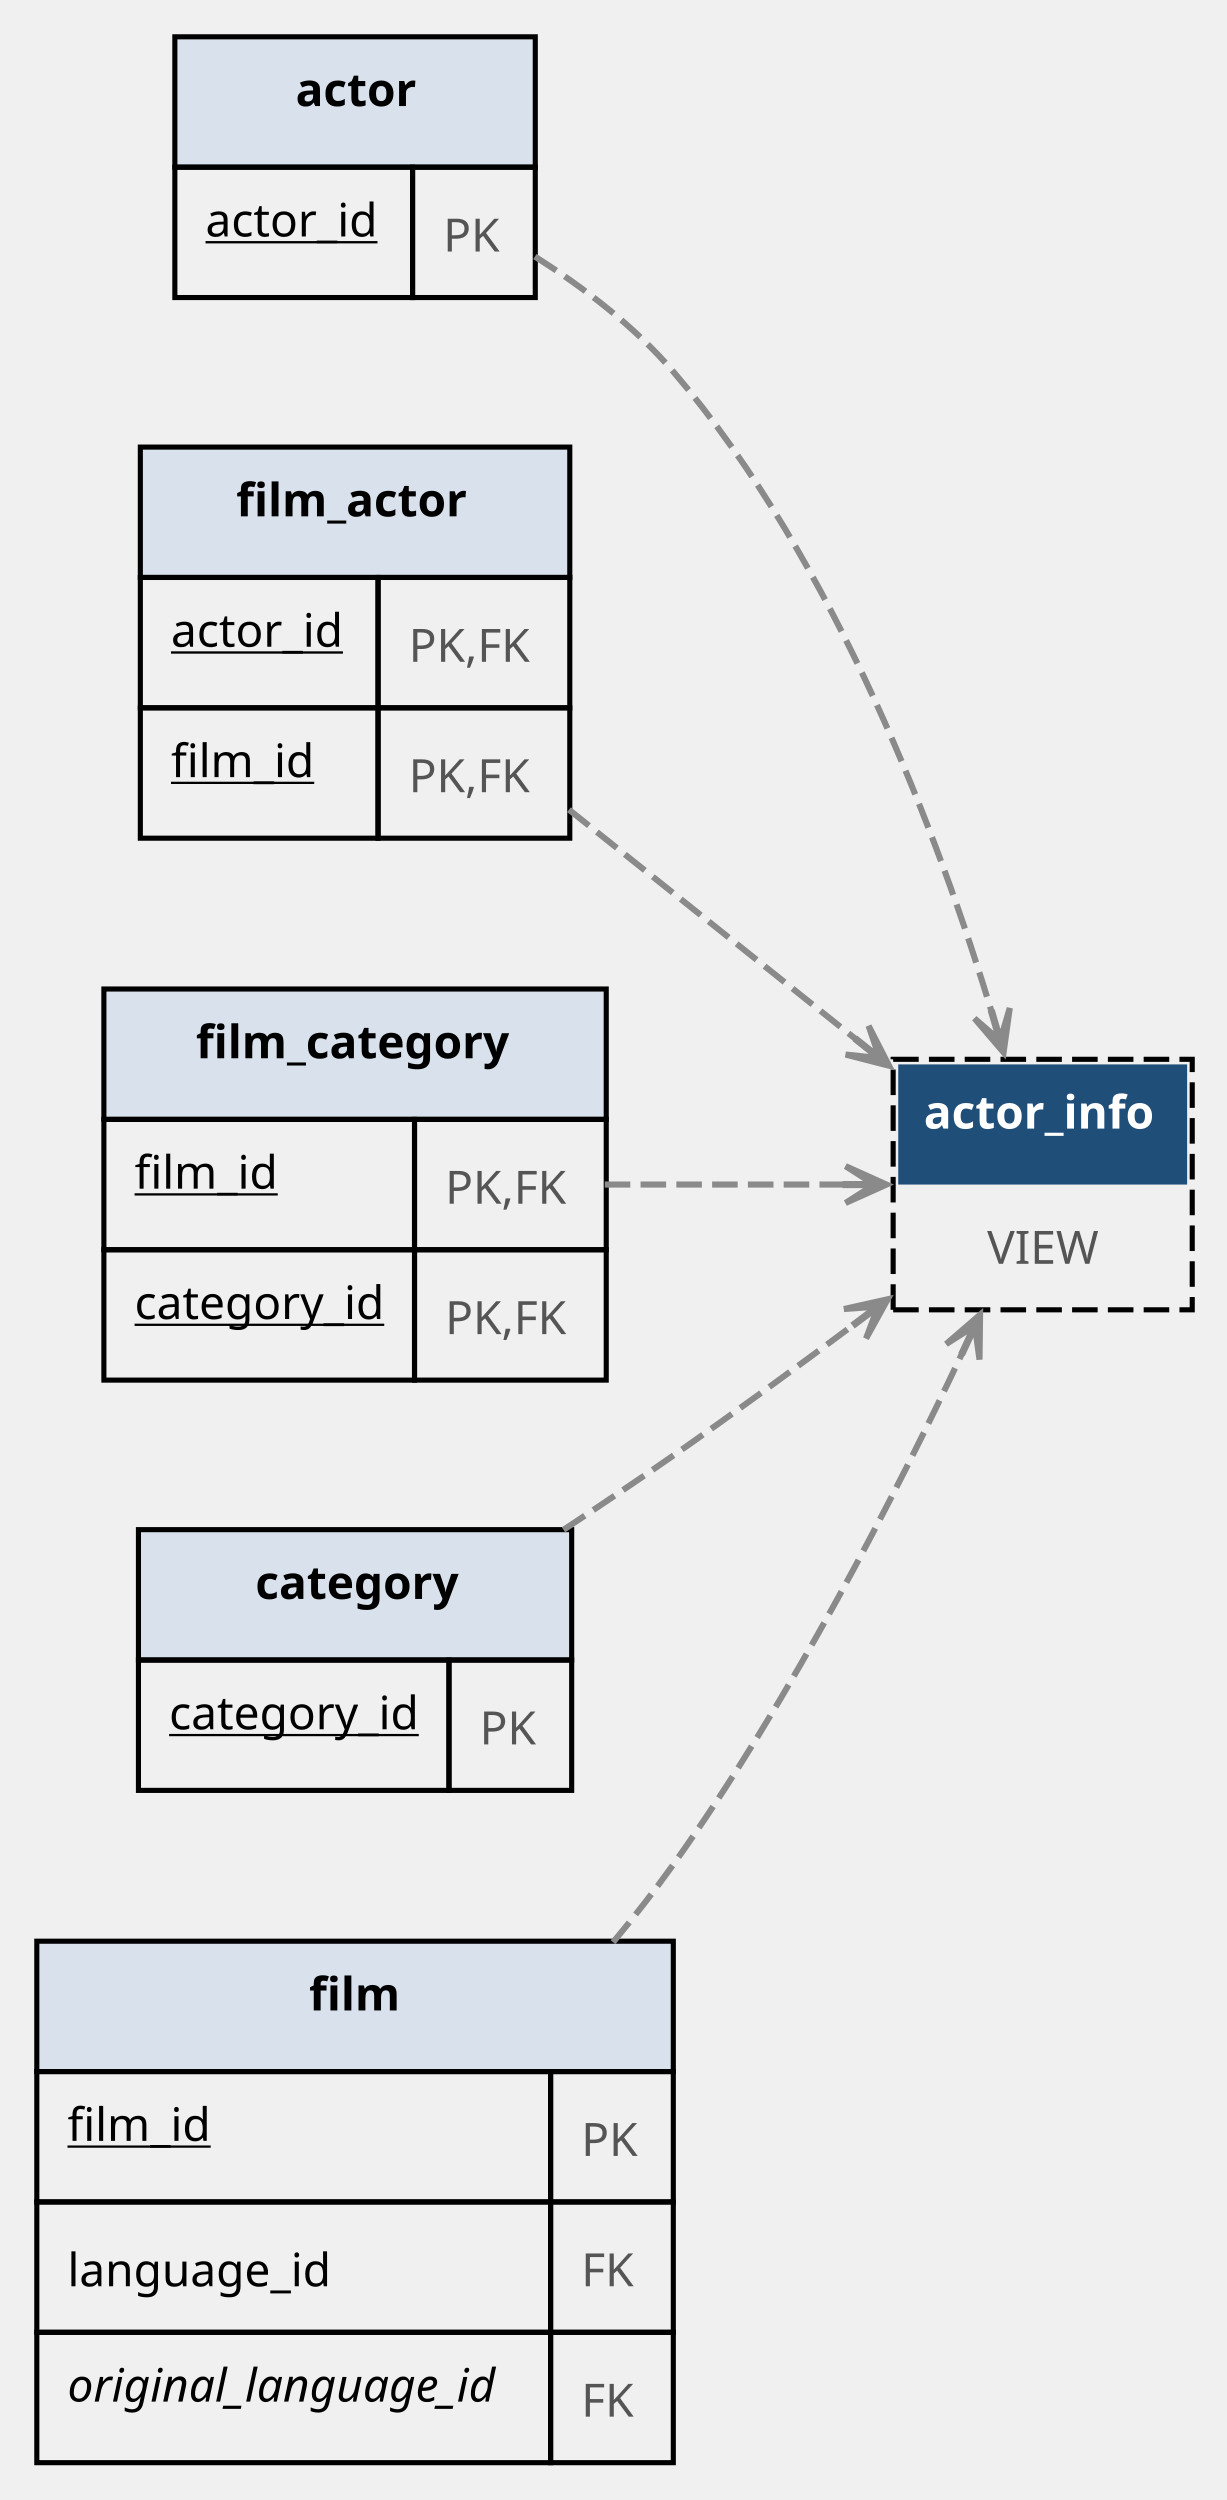
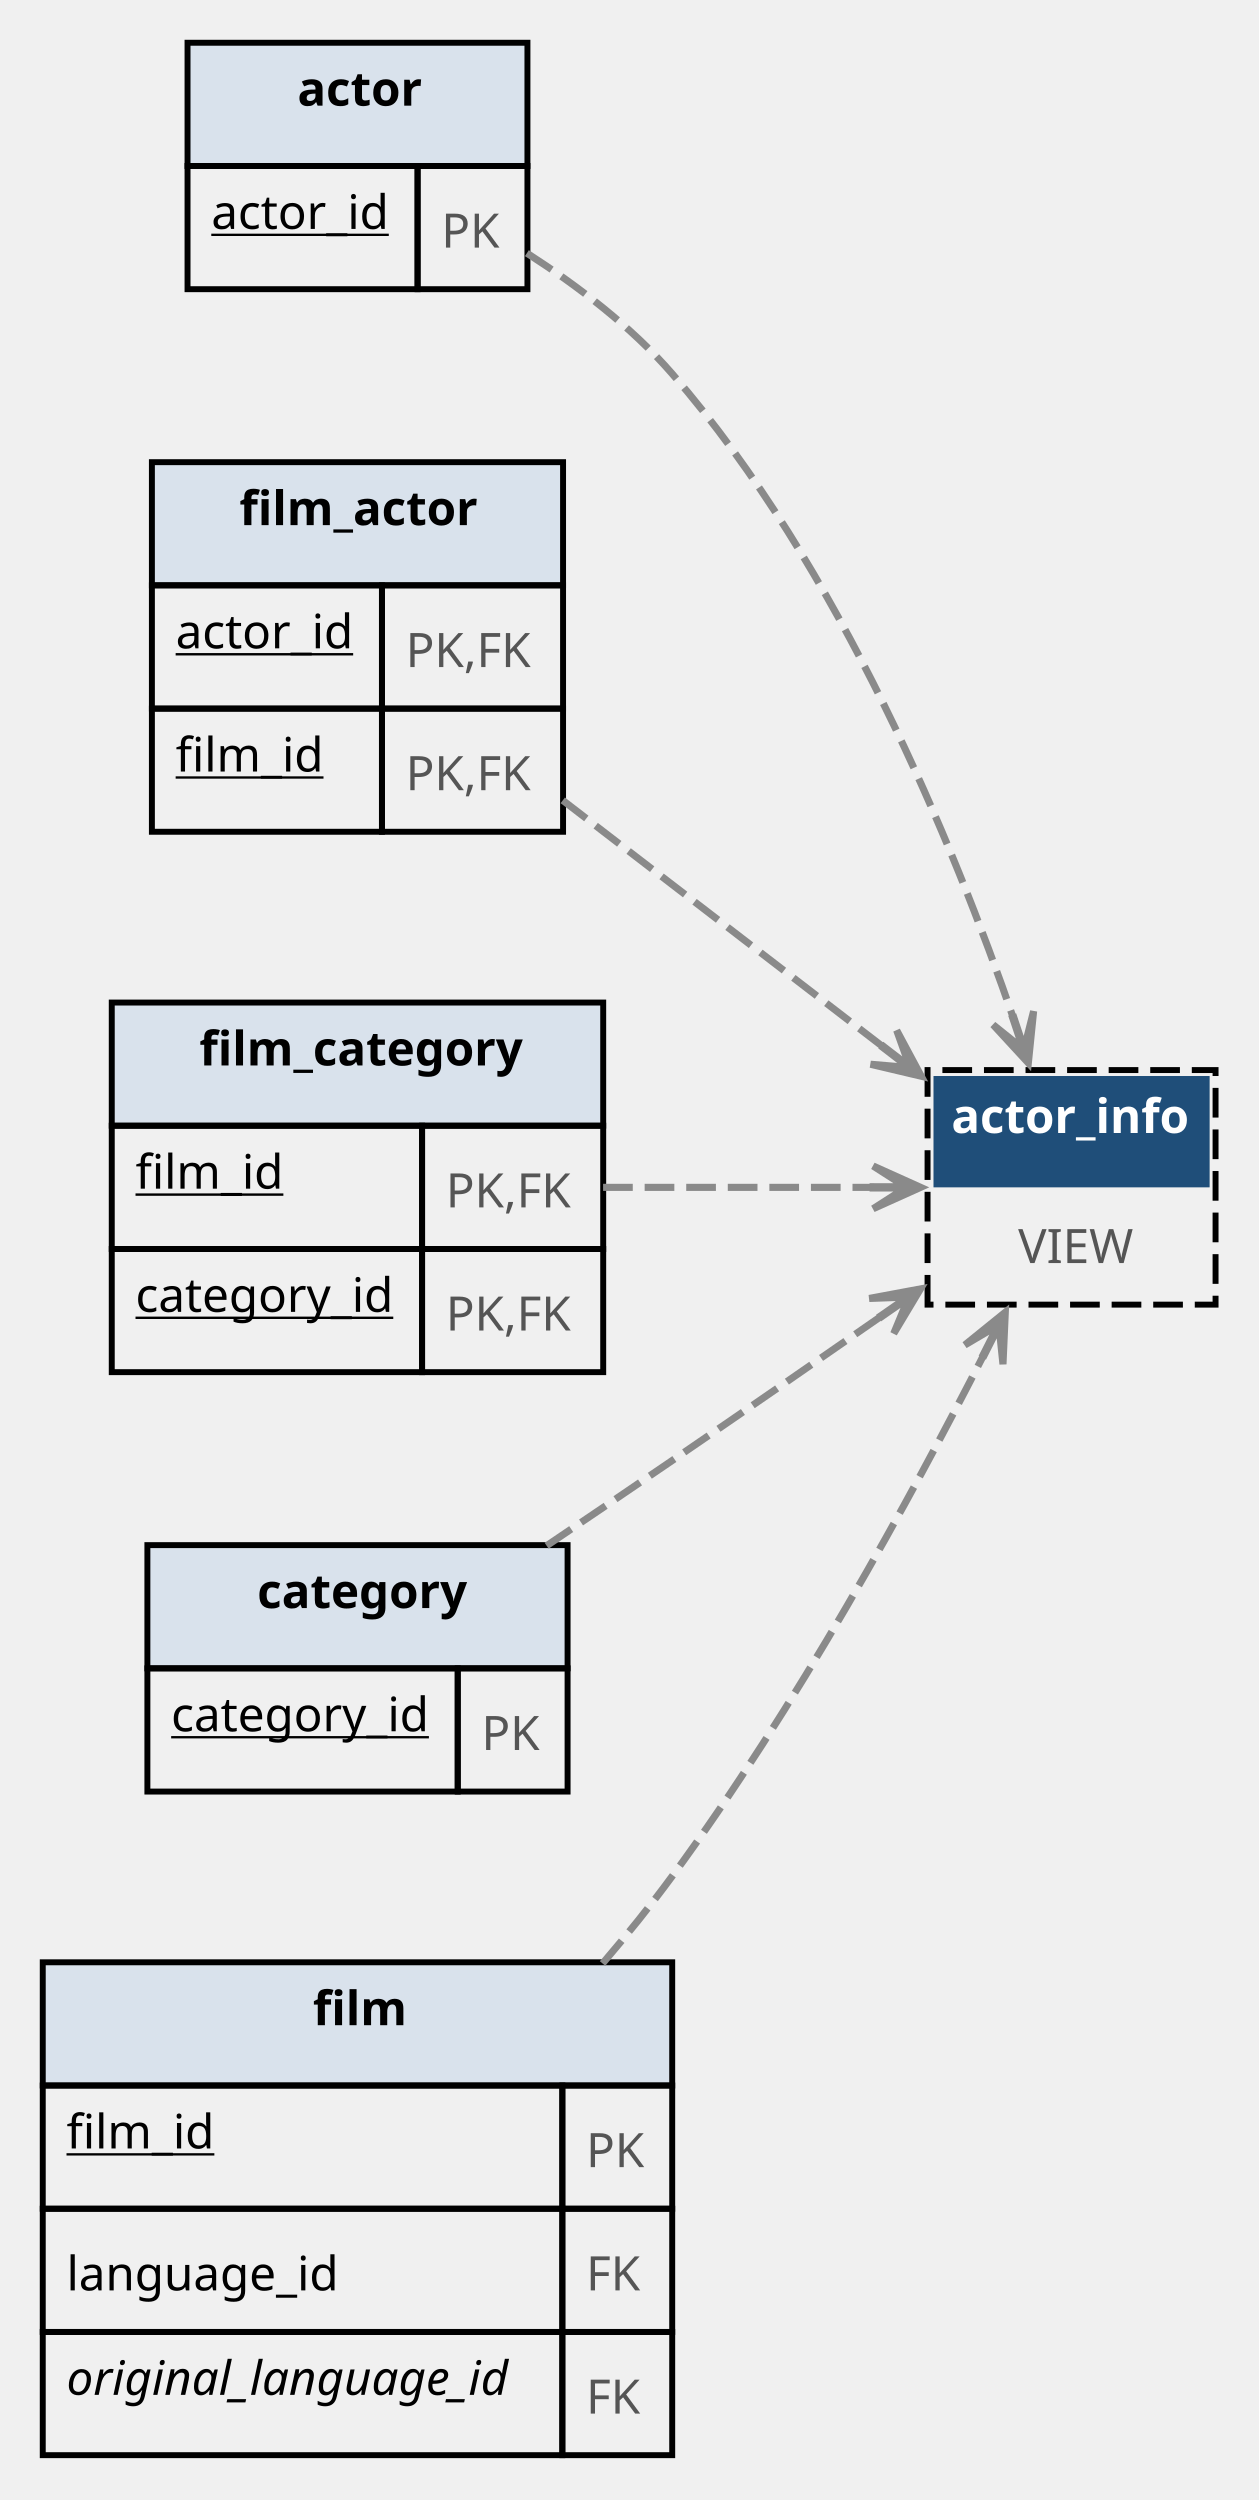
- <svg xmlns="http://www.w3.org/2000/svg" width="240pt" height="489pt" viewBox="0.00 0.00 240.00 489.00">
-   <g id="graph0" class="graph" transform="scale(1 1) rotate(0) translate(7.2 481.7)">
+ <svg xmlns="http://www.w3.org/2000/svg" width="212pt" height="421pt" viewBox="0.00 0.00 212.00 421.00">
+   <g id="graph0" class="graph" transform="scale(1 1) rotate(0) translate(7.2 413.45)">
    <g id="node1" class="node">
-       <polygon fill="none" stroke="#000000" stroke-dasharray="5,2" points="167.5,-225.5 167.5,-274.5 226,-274.5 226,-225.5 167.5,-225.5" />
-       <polygon fill="#1f4e79" stroke="none" stroke-dasharray="5,2" points="168.5,-250 168.5,-273.5 225,-273.5 225,-250 168.5,-250" />
-       <text xml:space="preserve" text-anchor="start" x="173.5" y="-260.95" font-family="Noto Sans KR" font-weight="bold" font-size="9.00" fill="#ffffff">actor_info</text>
-       <text xml:space="preserve" text-anchor="start" x="185.88" y="-234.5" font-family="Noto Sans KR" font-size="9.00" fill="#555555">VIEW</text>
+       <polygon fill="none" stroke="#000000" stroke-dasharray="5,2" points="149,-193.75 149,-233.25 197.5,-233.25 197.5,-193.75 149,-193.75" />
+       <polygon fill="#1f4e79" stroke="none" stroke-dasharray="5,2" points="150,-213.5 150,-232.25 196.5,-232.25 196.5,-213.5 150,-213.5" />
+       <text xml:space="preserve" text-anchor="start" x="153" y="-222.65" font-family="Noto Sans KR" font-weight="bold" font-size="8.00" fill="#ffffff">actor_info</text>
+       <text xml:space="preserve" text-anchor="start" x="164.25" y="-200.75" font-family="Noto Sans KR" font-size="8.00" fill="#555555">VIEW</text>
    </g>
    <g id="node2" class="node">
-       <polygon fill="#d9e2ec" stroke="none" points="27,-449 27,-474.5 97.5,-474.5 97.5,-449 27,-449" />
-       <polygon fill="none" stroke="#000000" points="27,-449 27,-474.5 97.5,-474.5 97.5,-449 27,-449" />
-       <text xml:space="preserve" text-anchor="start" x="50.62" y="-460.95" font-family="Noto Sans KR" font-weight="bold" font-size="9.00" fill="#000000">actor</text>
-       <polygon fill="none" stroke="#000000" points="27,-423.5 27,-449 73.5,-449 73.5,-423.5 27,-423.5" />
-       <text xml:space="preserve" text-anchor="start" x="33" y="-435.45" font-family="Noto Sans KR" text-decoration="underline" font-size="9.00">actor_id</text>
-       <polygon fill="none" stroke="#000000" points="73.5,-423.5 73.5,-449 97.5,-449 97.5,-423.5 73.5,-423.5" />
-       <text xml:space="preserve" text-anchor="start" x="79.5" y="-432.5" font-family="Noto Sans KR" font-size="9.00" fill="#555555">PK</text>
+       <polygon fill="#d9e2ec" stroke="none" points="24.38,-385.5 24.38,-406.25 81.62,-406.25 81.62,-385.5 24.38,-385.5" />
+       <polygon fill="none" stroke="#000000" points="24.38,-385.5 24.38,-406.25 81.62,-406.25 81.62,-385.5 24.38,-385.5" />
+       <text xml:space="preserve" text-anchor="start" x="42.88" y="-395.65" font-family="Noto Sans KR" font-weight="bold" font-size="8.00" fill="#000000">actor</text>
+       <polygon fill="none" stroke="#000000" points="24.38,-364.75 24.38,-385.5 63.12,-385.5 63.12,-364.75 24.38,-364.75" />
+       <text xml:space="preserve" text-anchor="start" x="28.38" y="-374.9" font-family="Noto Sans KR" text-decoration="underline" font-size="8.00">actor_id</text>
+       <polygon fill="none" stroke="#000000" points="63.12,-364.75 63.12,-385.5 81.62,-385.5 81.62,-364.75 63.12,-364.75" />
+       <text xml:space="preserve" text-anchor="start" x="67.12" y="-371.75" font-family="Noto Sans KR" font-size="8.00" fill="#555555">PK</text>
    </g>
    <g id="edge1" class="edge">
-       <path fill="none" stroke="#8a8a8a" stroke-width="1.2" stroke-dasharray="5,2" d="M97.43,-431.52C107.09,-425.38 116.99,-417.79 124.5,-409 156.42,-371.62 176.52,-317.64 186.95,-283.19" />
-       <polygon fill="#8a8a8a" stroke="#8a8a8a" stroke-width="1.2" points="189.1,-275.85 190.31,-284.54 188.48,-278.31 186.95,-283.55 186.85,-283.53 186.75,-283.5 188.29,-278.26 183.4,-282.51 189.1,-275.85" />
+       <path fill="none" stroke="#8a8a8a" stroke-width="1.2" stroke-dasharray="5,2" d="M81.53,-370.82C90.13,-365.29 99.16,-358.39 106,-350.5 134.24,-317.94 153.39,-271.25 163.57,-241.66" />
+       <polygon fill="#8a8a8a" stroke="#8a8a8a" stroke-width="1.2" points="165.97,-234.44 166.86,-243.17 165.27,-236.88 163.54,-242.06 163.44,-242.03 163.35,-242 165.08,-236.82 160.03,-240.89 165.97,-234.44" />
    </g>
    <g id="node3" class="node">
-       <polygon fill="#d9e2ec" stroke="none" points="20.25,-368.75 20.25,-394.25 104.25,-394.25 104.25,-368.75 20.25,-368.75" />
-       <polygon fill="none" stroke="#000000" points="20.25,-368.75 20.25,-394.25 104.25,-394.25 104.25,-368.75 20.25,-368.75" />
-       <text xml:space="preserve" text-anchor="start" x="39" y="-380.7" font-family="Noto Sans KR" font-weight="bold" font-size="9.00" fill="#000000">film_actor</text>
-       <polygon fill="none" stroke="#000000" points="20.25,-343.25 20.25,-368.75 66.75,-368.75 66.75,-343.25 20.25,-343.25" />
-       <text xml:space="preserve" text-anchor="start" x="26.25" y="-355.2" font-family="Noto Sans KR" text-decoration="underline" font-size="9.00">actor_id</text>
-       <polygon fill="none" stroke="#000000" points="66.75,-343.25 66.75,-368.75 104.25,-368.75 104.25,-343.25 66.75,-343.25" />
-       <text xml:space="preserve" text-anchor="start" x="72.75" y="-352.25" font-family="Noto Sans KR" font-size="9.00" fill="#555555">PK,FK</text>
-       <polygon fill="none" stroke="#000000" points="20.25,-317.75 20.25,-343.25 66.75,-343.25 66.75,-317.75 20.25,-317.75" />
-       <text xml:space="preserve" text-anchor="start" x="26.25" y="-329.7" font-family="Noto Sans KR" text-decoration="underline" font-size="9.00">film_id</text>
-       <polygon fill="none" stroke="#000000" points="66.75,-317.75 66.75,-343.25 104.25,-343.25 104.25,-317.75 66.75,-317.75" />
-       <text xml:space="preserve" text-anchor="start" x="72.75" y="-326.75" font-family="Noto Sans KR" font-size="9.00" fill="#555555">PK,FK</text>
+       <polygon fill="#d9e2ec" stroke="none" points="18.38,-314.88 18.38,-335.62 87.62,-335.62 87.62,-314.88 18.38,-314.88" />
+       <polygon fill="none" stroke="#000000" points="18.38,-314.88 18.38,-335.62 87.62,-335.62 87.62,-314.88 18.38,-314.88" />
+       <text xml:space="preserve" text-anchor="start" x="33.12" y="-325.02" font-family="Noto Sans KR" font-weight="bold" font-size="8.00" fill="#000000">film_actor</text>
+       <polygon fill="none" stroke="#000000" points="18.38,-294.12 18.38,-314.88 57.12,-314.88 57.12,-294.12 18.38,-294.12" />
+       <text xml:space="preserve" text-anchor="start" x="22.38" y="-304.27" font-family="Noto Sans KR" text-decoration="underline" font-size="8.00">actor_id</text>
+       <polygon fill="none" stroke="#000000" points="57.12,-294.12 57.12,-314.88 87.62,-314.88 87.62,-294.12 57.12,-294.12" />
+       <text xml:space="preserve" text-anchor="start" x="61.12" y="-301.12" font-family="Noto Sans KR" font-size="8.00" fill="#555555">PK,FK</text>
+       <polygon fill="none" stroke="#000000" points="18.38,-273.38 18.38,-294.12 57.12,-294.12 57.12,-273.38 18.38,-273.38" />
+       <text xml:space="preserve" text-anchor="start" x="22.38" y="-283.52" font-family="Noto Sans KR" text-decoration="underline" font-size="8.00">film_id</text>
+       <polygon fill="none" stroke="#000000" points="57.12,-273.38 57.12,-294.12 87.62,-294.12 87.62,-273.38 57.12,-273.38" />
+       <text xml:space="preserve" text-anchor="start" x="61.12" y="-280.38" font-family="Noto Sans KR" font-size="8.00" fill="#555555">PK,FK</text>
    </g>
    <g id="edge2" class="edge">
-       <path fill="none" stroke="#8a8a8a" stroke-width="1.2" stroke-dasharray="5,2" d="M104.09,-323.33C122.18,-308.85 143.26,-291.99 160.64,-278.09" />
-       <polygon fill="#8a8a8a" stroke="#8a8a8a" stroke-width="1.2" points="166.7,-273.24 162.7,-281.05 164.78,-274.9 160.52,-278.32 160.45,-278.24 160.39,-278.16 164.66,-274.75 158.2,-275.43 166.7,-273.24" />
+       <path fill="none" stroke="#8a8a8a" stroke-width="1.2" stroke-dasharray="5,2" d="M87.57,-278.67C104.62,-265.54 125.19,-249.72 141.78,-236.95" />
+       <polygon fill="#8a8a8a" stroke="#8a8a8a" stroke-width="1.2" points="147.94,-232.21 143.8,-239.94 145.99,-233.83 141.66,-237.17 141.6,-237.09 141.54,-237.01 145.87,-233.68 139.4,-234.23 147.94,-232.21" />
    </g>
    <g id="node4" class="node">
-       <polygon fill="#d9e2ec" stroke="none" points="13.12,-262.75 13.12,-288.25 111.38,-288.25 111.38,-262.75 13.12,-262.75" />
-       <polygon fill="none" stroke="#000000" points="13.12,-262.75 13.12,-288.25 111.38,-288.25 111.38,-262.75 13.12,-262.75" />
-       <text xml:space="preserve" text-anchor="start" x="31.12" y="-274.7" font-family="Noto Sans KR" font-weight="bold" font-size="9.00" fill="#000000">film_category</text>
-       <polygon fill="none" stroke="#000000" points="13.12,-237.25 13.12,-262.75 73.88,-262.75 73.88,-237.25 13.12,-237.25" />
-       <text xml:space="preserve" text-anchor="start" x="19.12" y="-249.2" font-family="Noto Sans KR" text-decoration="underline" font-size="9.00">film_id</text>
-       <polygon fill="none" stroke="#000000" points="73.88,-237.25 73.88,-262.75 111.38,-262.75 111.38,-237.25 73.88,-237.25" />
-       <text xml:space="preserve" text-anchor="start" x="79.88" y="-246.25" font-family="Noto Sans KR" font-size="9.00" fill="#555555">PK,FK</text>
-       <polygon fill="none" stroke="#000000" points="13.12,-211.75 13.12,-237.25 73.88,-237.25 73.88,-211.75 13.12,-211.75" />
-       <text xml:space="preserve" text-anchor="start" x="19.12" y="-223.7" font-family="Noto Sans KR" text-decoration="underline" font-size="9.00">category_id</text>
-       <polygon fill="none" stroke="#000000" points="73.88,-211.75 73.88,-237.25 111.38,-237.25 111.38,-211.75 73.88,-211.75" />
-       <text xml:space="preserve" text-anchor="start" x="79.88" y="-220.75" font-family="Noto Sans KR" font-size="9.00" fill="#555555">PK,FK</text>
+       <polygon fill="#d9e2ec" stroke="none" points="11.62,-223.88 11.62,-244.62 94.38,-244.62 94.38,-223.88 11.62,-223.88" />
+       <polygon fill="none" stroke="#000000" points="11.62,-223.88 11.62,-244.62 94.38,-244.62 94.38,-223.88 11.62,-223.88" />
+       <text xml:space="preserve" text-anchor="start" x="26.38" y="-234.03" font-family="Noto Sans KR" font-weight="bold" font-size="8.00" fill="#000000">film_category</text>
+       <polygon fill="none" stroke="#000000" points="11.62,-203.12 11.62,-223.88 63.88,-223.88 63.88,-203.12 11.62,-203.12" />
+       <text xml:space="preserve" text-anchor="start" x="15.62" y="-213.28" font-family="Noto Sans KR" text-decoration="underline" font-size="8.00">film_id</text>
+       <polygon fill="none" stroke="#000000" points="63.88,-203.12 63.88,-223.88 94.38,-223.88 94.38,-203.12 63.88,-203.12" />
+       <text xml:space="preserve" text-anchor="start" x="67.88" y="-210.12" font-family="Noto Sans KR" font-size="8.00" fill="#555555">PK,FK</text>
+       <polygon fill="none" stroke="#000000" points="11.62,-182.38 11.62,-203.12 63.88,-203.12 63.88,-182.38 11.62,-182.38" />
+       <text xml:space="preserve" text-anchor="start" x="15.62" y="-192.53" font-family="Noto Sans KR" text-decoration="underline" font-size="8.00">category_id</text>
+       <polygon fill="none" stroke="#000000" points="63.88,-182.38 63.88,-203.12 94.38,-203.12 94.38,-182.38 63.88,-182.38" />
+       <text xml:space="preserve" text-anchor="start" x="67.88" y="-189.38" font-family="Noto Sans KR" font-size="8.00" fill="#555555">PK,FK</text>
    </g>
    <g id="edge3" class="edge">
-       <path fill="none" stroke="#8a8a8a" stroke-width="1.2" stroke-dasharray="5,2" d="M111.09,-250C126.65,-250 143.69,-250 158.38,-250" />
-       <polygon fill="#8a8a8a" stroke="#8a8a8a" stroke-width="1.2" points="166.19,-250 158.19,-253.6 163.65,-250.1 158.19,-250.1 158.19,-250 158.19,-249.9 163.65,-249.9 158.19,-246.4 166.19,-250" />
+       <path fill="none" stroke="#8a8a8a" stroke-width="1.2" stroke-dasharray="5,2" d="M94.36,-213.5C109.26,-213.5 125.93,-213.5 140.01,-213.5" />
+       <polygon fill="#8a8a8a" stroke="#8a8a8a" stroke-width="1.2" points="147.83,-213.5 139.83,-217.1 145.29,-213.6 139.83,-213.6 139.83,-213.5 139.83,-213.4 145.29,-213.4 139.83,-209.9 147.83,-213.5" />
    </g>
    <g id="node5" class="node">
-       <polygon fill="#d9e2ec" stroke="none" points="19.88,-157 19.88,-182.5 104.62,-182.5 104.62,-157 19.88,-157" />
-       <polygon fill="none" stroke="#000000" points="19.88,-157 19.88,-182.5 104.62,-182.5 104.62,-157 19.88,-157" />
-       <text xml:space="preserve" text-anchor="start" x="42.75" y="-168.95" font-family="Noto Sans KR" font-weight="bold" font-size="9.00" fill="#000000">category</text>
-       <polygon fill="none" stroke="#000000" points="19.88,-131.5 19.88,-157 80.62,-157 80.62,-131.5 19.88,-131.5" />
-       <text xml:space="preserve" text-anchor="start" x="25.88" y="-143.45" font-family="Noto Sans KR" text-decoration="underline" font-size="9.00">category_id</text>
-       <polygon fill="none" stroke="#000000" points="80.62,-131.5 80.62,-157 104.62,-157 104.62,-131.5 80.62,-131.5" />
-       <text xml:space="preserve" text-anchor="start" x="86.62" y="-140.5" font-family="Noto Sans KR" font-size="9.00" fill="#555555">PK</text>
+       <polygon fill="#d9e2ec" stroke="none" points="17.62,-132.5 17.62,-153.25 88.38,-153.25 88.38,-132.5 17.62,-132.5" />
+       <polygon fill="none" stroke="#000000" points="17.62,-132.5 17.62,-153.25 88.38,-153.25 88.38,-132.5 17.62,-132.5" />
+       <text xml:space="preserve" text-anchor="start" x="36.12" y="-142.65" font-family="Noto Sans KR" font-weight="bold" font-size="8.00" fill="#000000">category</text>
+       <polygon fill="none" stroke="#000000" points="17.62,-111.75 17.62,-132.5 69.88,-132.5 69.88,-111.75 17.62,-111.75" />
+       <text xml:space="preserve" text-anchor="start" x="21.62" y="-121.9" font-family="Noto Sans KR" text-decoration="underline" font-size="8.00">category_id</text>
+       <polygon fill="none" stroke="#000000" points="69.88,-111.75 69.88,-132.5 88.38,-132.5 88.38,-111.75 69.88,-111.75" />
+       <text xml:space="preserve" text-anchor="start" x="73.88" y="-118.75" font-family="Noto Sans KR" font-size="8.00" fill="#555555">PK</text>
    </g>
    <g id="edge4" class="edge">
-       <path fill="none" stroke="#8a8a8a" stroke-width="1.2" stroke-dasharray="5,2" d="M103.02,-182.47C110.22,-187.22 117.62,-192.2 124.5,-197 136.21,-205.17 148.78,-214.37 160.04,-222.78" />
-       <polygon fill="#8a8a8a" stroke="#8a8a8a" stroke-width="1.2" points="166.44,-227.57 157.88,-225.65 164.35,-226.13 159.98,-222.85 160.04,-222.77 160.1,-222.69 164.47,-225.97 162.2,-219.89 166.44,-227.57" />
+       <path fill="none" stroke="#8a8a8a" stroke-width="1.2" stroke-dasharray="5,2" d="M84.85,-153.15C91.82,-157.85 99.17,-162.83 106,-167.5 117.65,-175.46 130.39,-184.28 141.56,-192.05" />
+       <polygon fill="#8a8a8a" stroke="#8a8a8a" stroke-width="1.2" points="147.81,-196.4 139.18,-194.79 145.67,-195.03 141.18,-191.91 141.24,-191.83 141.3,-191.75 145.78,-194.87 143.3,-188.88 147.81,-196.4" />
    </g>
    <g id="node6" class="node">
-       <polygon fill="#d9e2ec" stroke="none" points="0,-76.5 0,-102 124.5,-102 124.5,-76.5 0,-76.5" />
-       <polygon fill="none" stroke="#000000" points="0,-76.5 0,-102 124.5,-102 124.5,-76.5 0,-76.5" />
-       <text xml:space="preserve" text-anchor="start" x="53.25" y="-88.45" font-family="Noto Sans KR" font-weight="bold" font-size="9.00" fill="#000000">film</text>
-       <polygon fill="none" stroke="#000000" points="0,-51 0,-76.5 100.5,-76.5 100.5,-51 0,-51" />
-       <text xml:space="preserve" text-anchor="start" x="6" y="-62.95" font-family="Noto Sans KR" text-decoration="underline" font-size="9.00">film_id</text>
-       <polygon fill="none" stroke="#000000" points="100.5,-51 100.5,-76.5 124.5,-76.5 124.5,-51 100.5,-51" />
-       <text xml:space="preserve" text-anchor="start" x="106.5" y="-60" font-family="Noto Sans KR" font-size="9.00" fill="#555555">PK</text>
-       <polygon fill="none" stroke="#000000" points="0,-25.5 0,-51 100.5,-51 100.5,-25.5 0,-25.5" />
-       <text xml:space="preserve" text-anchor="start" x="6" y="-34.5" font-family="Noto Sans KR" font-size="9.00">language_id</text>
-       <polygon fill="none" stroke="#000000" points="100.5,-25.5 100.5,-51 124.5,-51 124.5,-25.5 100.5,-25.5" />
-       <text xml:space="preserve" text-anchor="start" x="106.5" y="-34.5" font-family="Noto Sans KR" font-size="9.00" fill="#555555">FK</text>
-       <polygon fill="none" stroke="#000000" points="0,0 0,-25.5 100.5,-25.5 100.5,0 0,0" />
-       <text xml:space="preserve" text-anchor="start" x="6" y="-11.95" font-family="Noto Sans KR" font-style="italic" font-size="9.00">original_language_id</text>
-       <polygon fill="none" stroke="#000000" points="100.5,0 100.5,-25.5 124.5,-25.5 124.5,0 100.5,0" />
-       <text xml:space="preserve" text-anchor="start" x="106.5" y="-9" font-family="Noto Sans KR" font-size="9.00" fill="#555555">FK</text>
+       <polygon fill="#d9e2ec" stroke="none" points="0,-62.25 0,-83 106,-83 106,-62.25 0,-62.25" />
+       <polygon fill="none" stroke="#000000" points="0,-62.25 0,-83 106,-83 106,-62.25 0,-62.25" />
+       <text xml:space="preserve" text-anchor="start" x="45.5" y="-72.4" font-family="Noto Sans KR" font-weight="bold" font-size="8.00" fill="#000000">film</text>
+       <polygon fill="none" stroke="#000000" points="0,-41.5 0,-62.25 87.5,-62.25 87.5,-41.5 0,-41.5" />
+       <text xml:space="preserve" text-anchor="start" x="4" y="-51.65" font-family="Noto Sans KR" text-decoration="underline" font-size="8.00">film_id</text>
+       <polygon fill="none" stroke="#000000" points="87.5,-41.5 87.5,-62.25 106,-62.25 106,-41.5 87.5,-41.5" />
+       <text xml:space="preserve" text-anchor="start" x="91.5" y="-48.5" font-family="Noto Sans KR" font-size="8.00" fill="#555555">PK</text>
+       <polygon fill="none" stroke="#000000" points="0,-20.75 0,-41.5 87.5,-41.5 87.5,-20.75 0,-20.75" />
+       <text xml:space="preserve" text-anchor="start" x="4" y="-27.75" font-family="Noto Sans KR" font-size="8.00">language_id</text>
+       <polygon fill="none" stroke="#000000" points="87.5,-20.75 87.5,-41.5 106,-41.5 106,-20.75 87.5,-20.75" />
+       <text xml:space="preserve" text-anchor="start" x="91.5" y="-27.75" font-family="Noto Sans KR" font-size="8.00" fill="#555555">FK</text>
+       <polygon fill="none" stroke="#000000" points="0,0 0,-20.75 87.5,-20.75 87.5,0 0,0" />
+       <text xml:space="preserve" text-anchor="start" x="4" y="-10.15" font-family="Noto Sans KR" font-style="italic" font-size="8.00">original_language_id</text>
+       <polygon fill="none" stroke="#000000" points="87.5,0 87.5,-20.75 106,-20.75 106,0 87.5,0" />
+       <text xml:space="preserve" text-anchor="start" x="91.5" y="-7" font-family="Noto Sans KR" font-size="8.00" fill="#555555">FK</text>
    </g>
    <g id="edge5" class="edge">
-       <path fill="none" stroke="#8a8a8a" stroke-width="1.2" stroke-dasharray="5,2" d="M112.72,-101.8C116.87,-106.8 120.87,-111.91 124.5,-117 147.43,-149.13 168.06,-189.52 181.14,-217.31" />
-       <polygon fill="#8a8a8a" stroke="#8a8a8a" stroke-width="1.2" points="184.5,-224.54 177.86,-218.8 183.34,-222.28 181.04,-217.32 181.13,-217.28 181.22,-217.24 183.52,-222.19 184.39,-215.76 184.5,-224.54" />
+       <path fill="none" stroke="#8a8a8a" stroke-width="1.2" stroke-dasharray="5,2" d="M94.27,-82.8C98.39,-87.62 102.39,-92.58 106,-97.5 126.79,-125.8 146.16,-161.2 158.52,-185.4" />
+       <polygon fill="#8a8a8a" stroke="#8a8a8a" stroke-width="1.2" points="162.09,-192.47 155.27,-186.95 160.86,-190.25 158.4,-185.38 158.49,-185.33 158.57,-185.29 161.03,-190.16 161.7,-183.71 162.09,-192.47" />
    </g>
  </g>
</svg>
